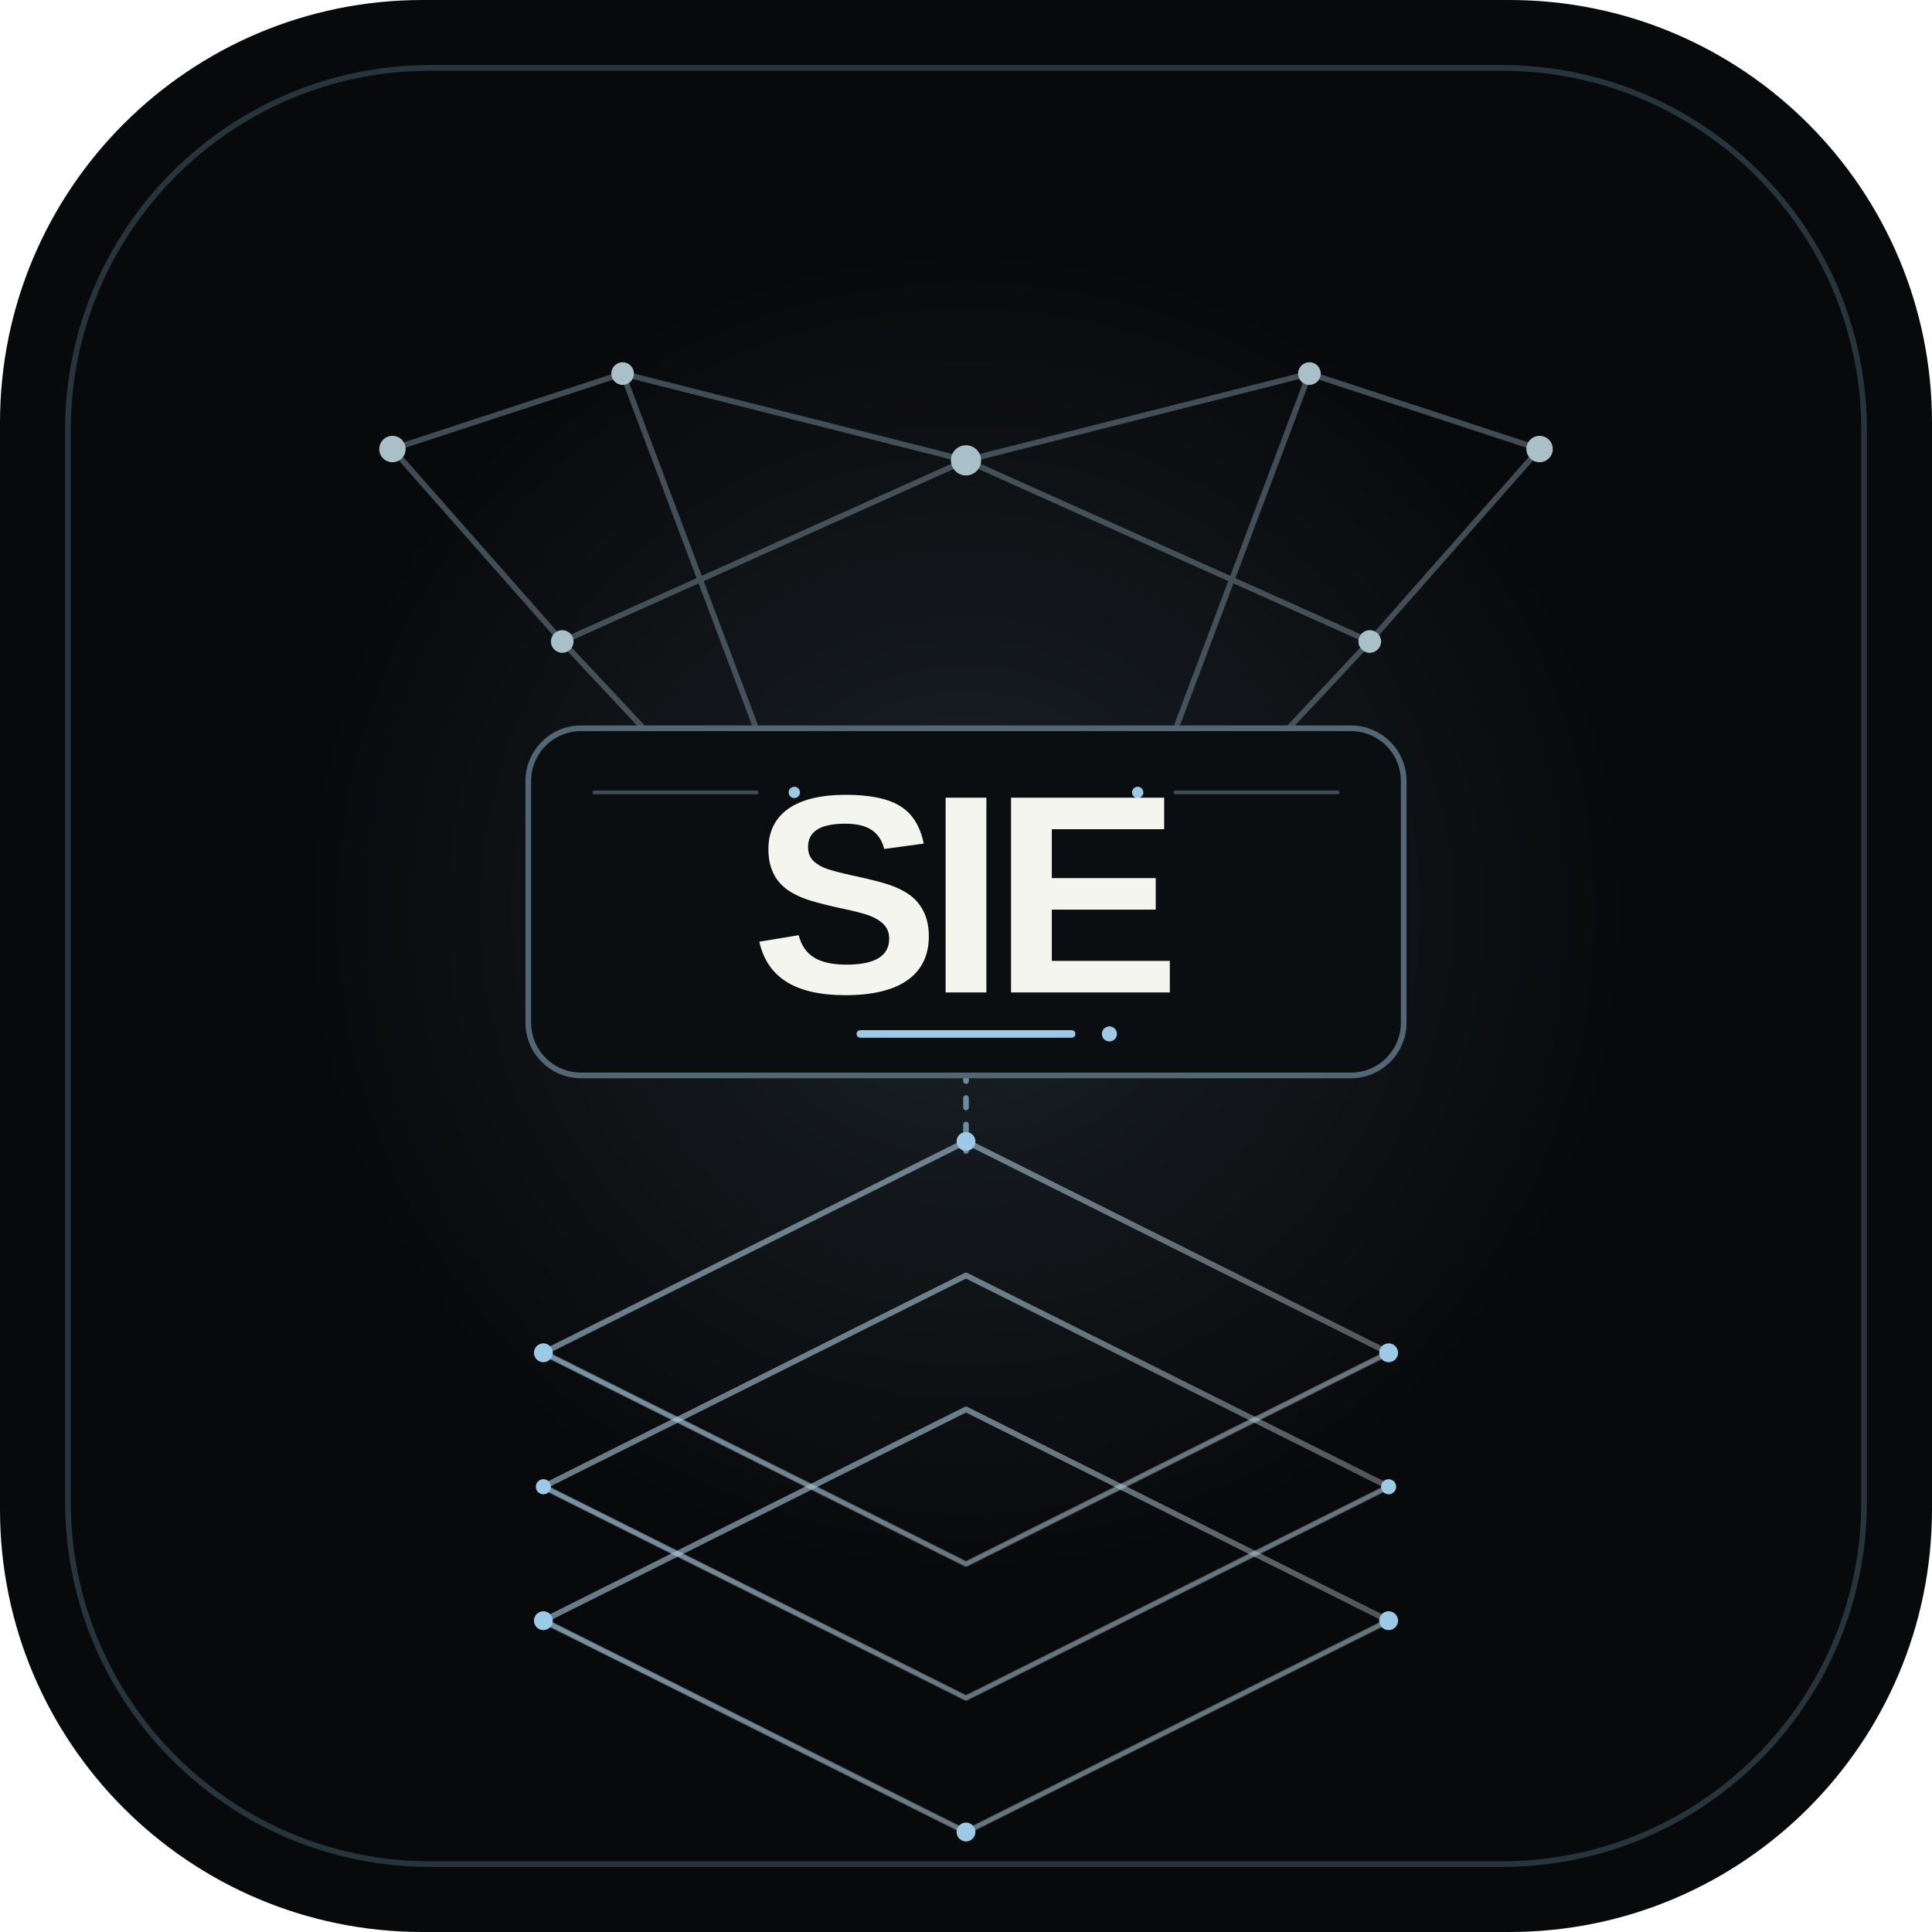
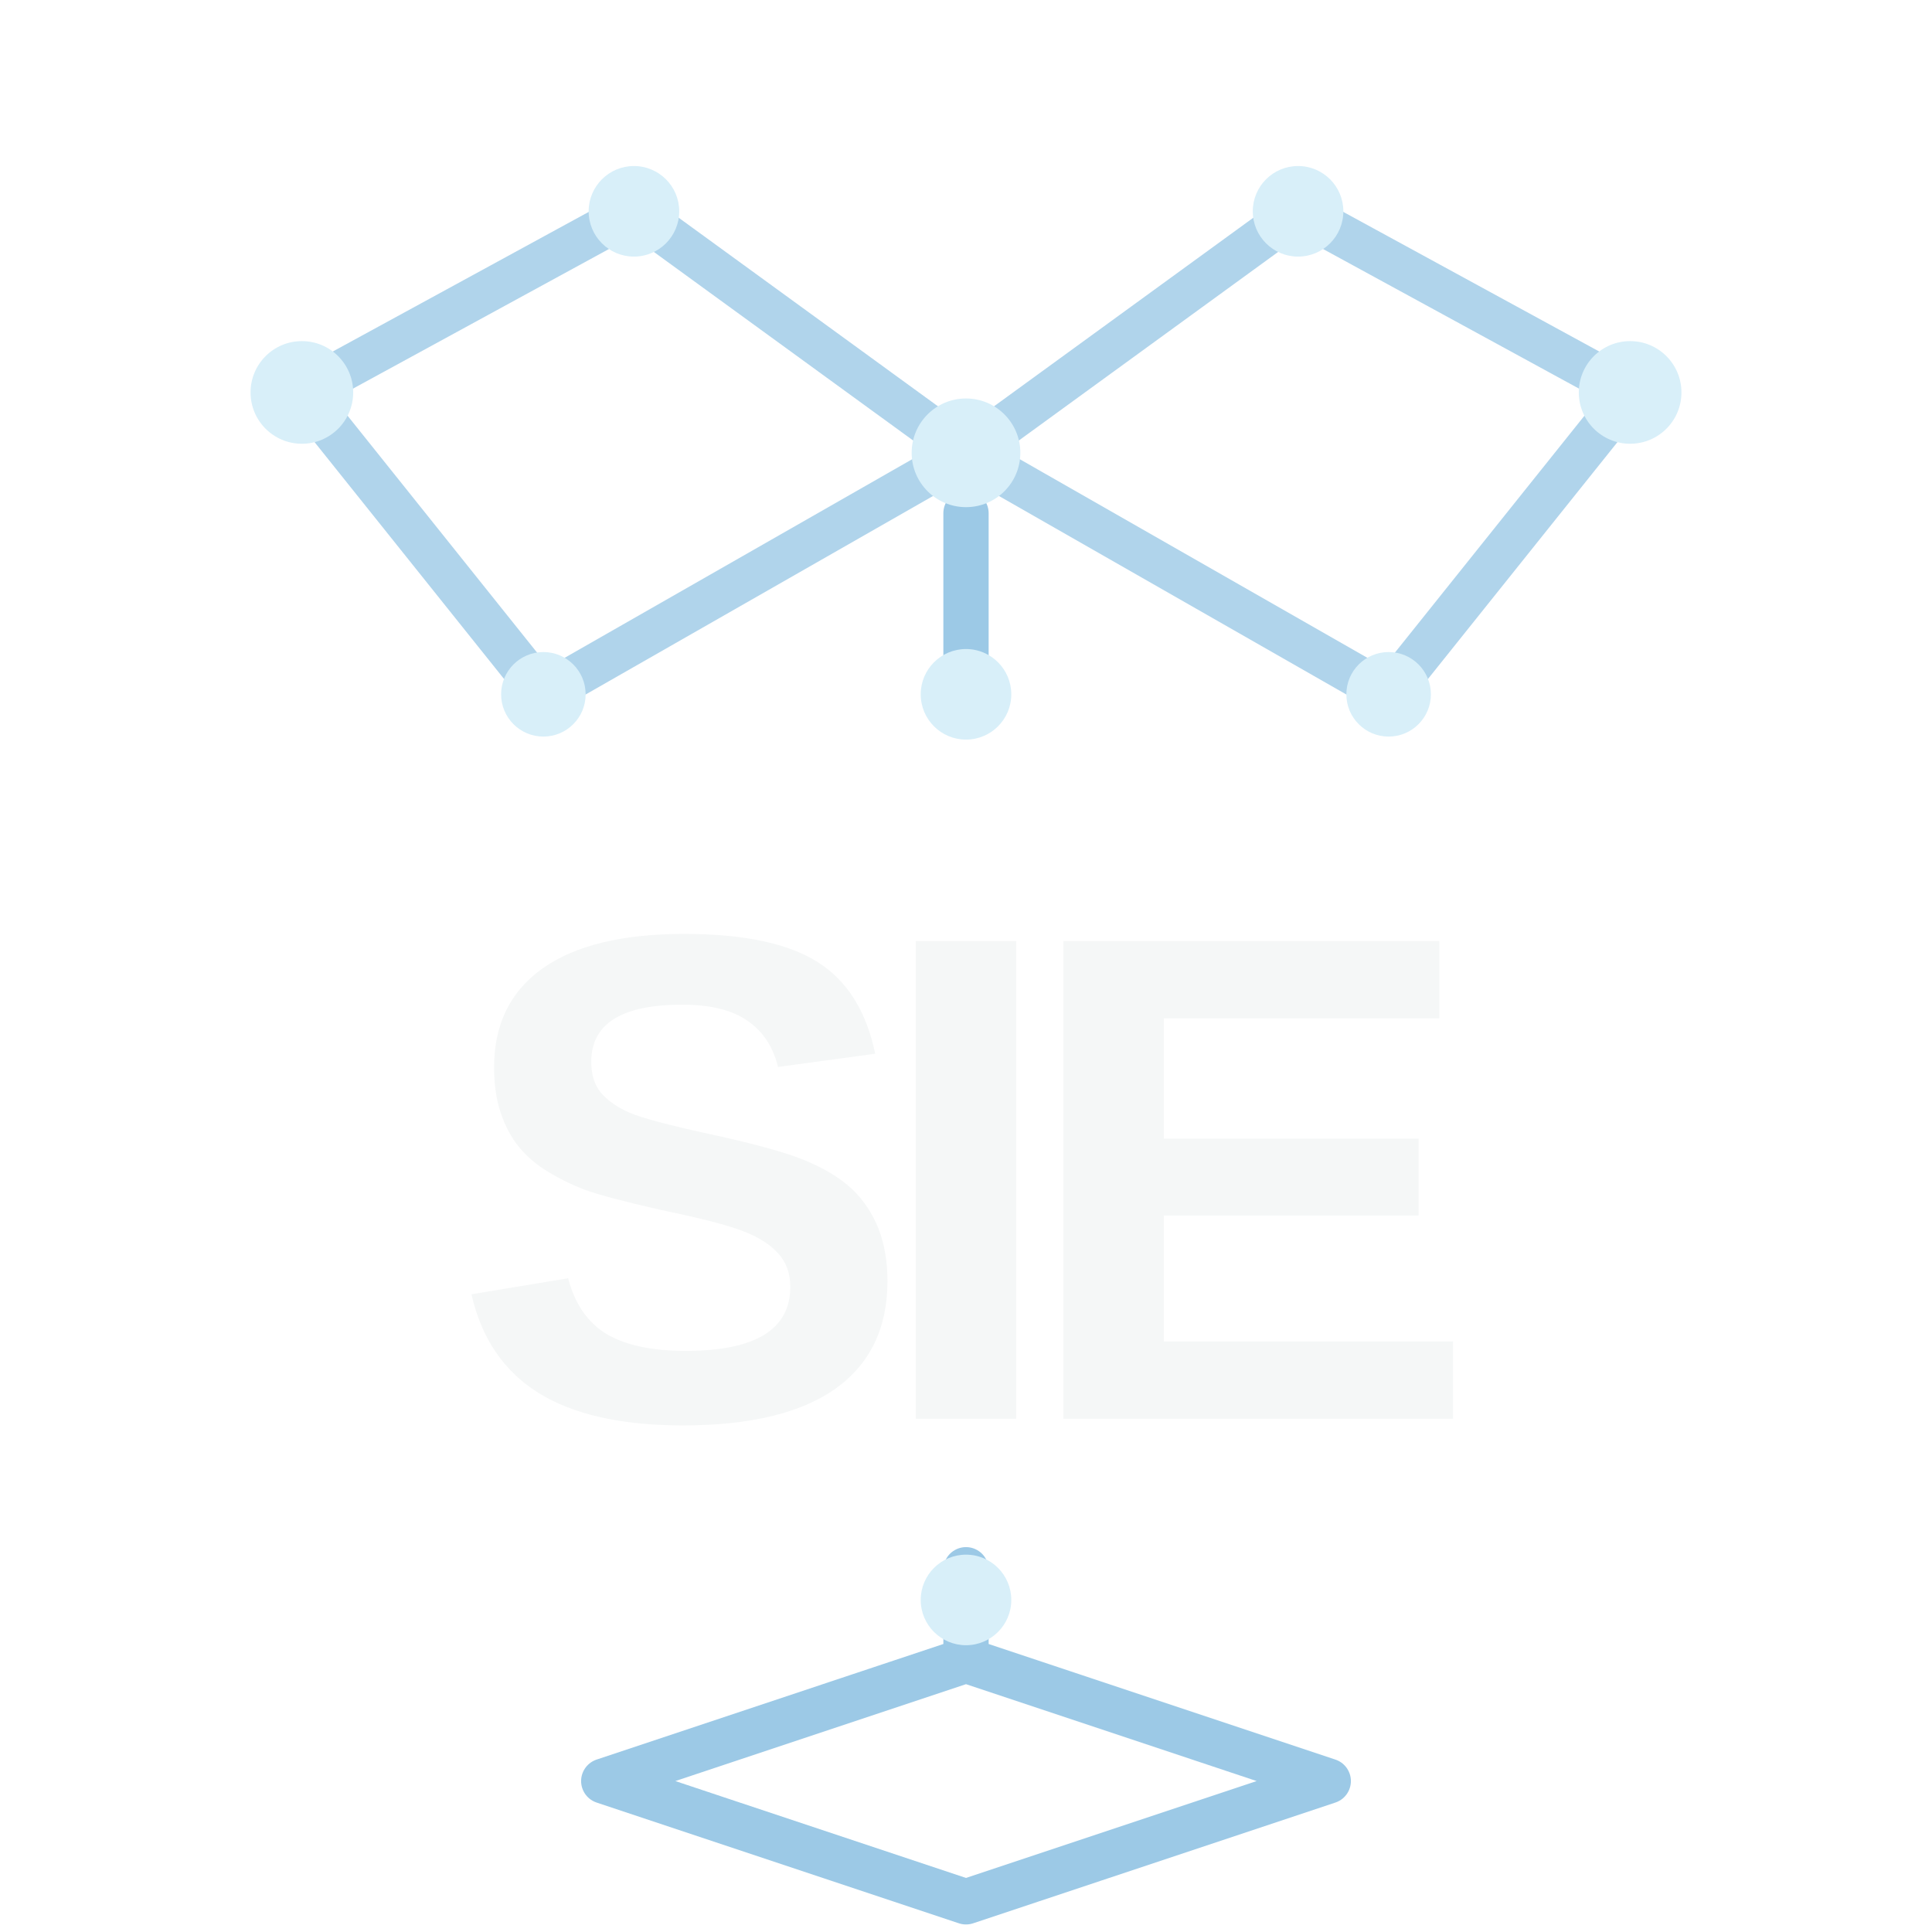
- <svg xmlns="http://www.w3.org/2000/svg" viewBox="0 0 1024 1024" role="img" aria-labelledby="title">
-   <defs>
-     <radialGradient id="coreGlow">
-       <stop stop-color="#9cc9e6" stop-opacity=".13" />
-       <stop offset="1" stop-color="#9cc9e6" stop-opacity="0" />
-     </radialGradient>
-     <linearGradient id="layer" x1="0" y1="0" x2="1" y2="1">
-       <stop stop-color="#9cc9e6" stop-opacity=".68" />
-       <stop offset="1" stop-color="#f5f5f0" stop-opacity=".22" />
-     </linearGradient>
-   </defs>
-   <rect width="1024" height="1024" rx="224" fill="#08090b" />
-   <rect x="36" y="36" width="952" height="952" rx="192" fill="none" stroke="#26343b" stroke-width="3" />
-   <circle cx="512" cy="483" r="350" fill="url(#coreGlow)" />
-   <g fill="none" stroke-linecap="round" stroke-linejoin="round">
-     <g stroke="#6d8490" stroke-opacity=".55" stroke-width="3">
-       <path d="M208 238 330 198 512 244 694 198 816 238M208 238 298 340 512 244 726 340 816 238M298 340 356 402M726 340 668 402M330 198 400 384M694 198 624 384" />
-     </g>
-     <g fill="#a9c0c9" stroke="none">
-       <circle cx="208" cy="238" r="7" />
-       <circle cx="330" cy="198" r="6" />
-       <circle cx="512" cy="244" r="8" />
-       <circle cx="694" cy="198" r="6" />
-       <circle cx="816" cy="238" r="7" />
-       <circle cx="298" cy="340" r="6" />
-       <circle cx="726" cy="340" r="6" />
-     </g>
-     <path d="M512 568v42" stroke="#9cc9e6" stroke-opacity=".65" stroke-width="3" stroke-dasharray="5 9" />
-     <g stroke="url(#layer)" stroke-width="3">
-       <path d="m512 605 224 112-224 112-224-112 224-112Z" />
-       <path d="m512 676 224 112-224 112-224-112 224-112Z" />
-       <path d="m512 747 224 112-224 112-224-112 224-112Z" />
-     </g>
-     <g stroke="#9cc9e6" stroke-opacity=".3" stroke-width="2">
-       <path d="m288 717 224 112 224-112M288 788l224 112 224-112M288 859l224 112 224-112" />
-     </g>
+ <svg xmlns="http://www.w3.org/2000/svg" viewBox="0 0 64 64" role="img" aria-labelledby="title">
+   <g fill="none" stroke="#9cc9e6" stroke-linecap="round" stroke-linejoin="round">
+     <path d="m10 13 11-6 11 8L43 7l11 6M10 13l8 10 14-8 14 8 8-10" stroke-width="1.4" opacity=".8" />
+     <path d="M32 17v6m0 29v3m0 0-12 4 12 4 12-4-12-4Z" stroke-width="1.5" />
  </g>
-   <g fill="#9cc9e6">
-     <circle cx="512" cy="605" r="5" />
-     <circle cx="288" cy="717" r="5" />
-     <circle cx="736" cy="717" r="5" />
-     <circle cx="288" cy="788" r="4" />
-     <circle cx="736" cy="788" r="4" />
-     <circle cx="288" cy="859" r="5" />
-     <circle cx="736" cy="859" r="5" />
-     <circle cx="512" cy="971" r="5" />
+   <g fill="#d8eff9">
+     <circle cx="10" cy="13" r="1.7" />
+     <circle cx="21" cy="7" r="1.5" />
+     <circle cx="32" cy="15" r="1.8" />
+     <circle cx="43" cy="7" r="1.5" />
+     <circle cx="54" cy="13" r="1.7" />
+     <circle cx="18" cy="23" r="1.4" />
+     <circle cx="46" cy="23" r="1.4" />
+     <circle cx="32" cy="23" r="1.5" />
+     <circle cx="32" cy="53" r="1.5" />
  </g>
-   <rect x="280" y="386" width="464" height="184" rx="28" fill="#0b0e11" stroke="#526773" stroke-width="3" />
-   <path d="M315 420h86M623 420h86" stroke="#526773" stroke-width="2" stroke-linecap="round" opacity=".7" />
-   <circle cx="421" cy="420" r="3" fill="#9cc9e6" />
-   <circle cx="603" cy="420" r="3" fill="#9cc9e6" />
-   <text x="512" y="526" text-anchor="middle" fill="#f5f5f0" font-family="Manrope, SF Pro Display, Helvetica Neue, Arial, sans-serif" font-size="150" font-weight="600" letter-spacing="-7">SIE</text>
-   <path d="M456 548h112" stroke="#9cc9e6" stroke-width="4" stroke-linecap="round" />
-   <circle cx="588" cy="548" r="4" fill="#9cc9e6" />
+   <text x="32" y="47" text-anchor="middle" fill="#f5f7f7" font-family="Arial, Helvetica, sans-serif" font-size="23" font-weight="700" letter-spacing="-1.5">SIE</text>
</svg>
